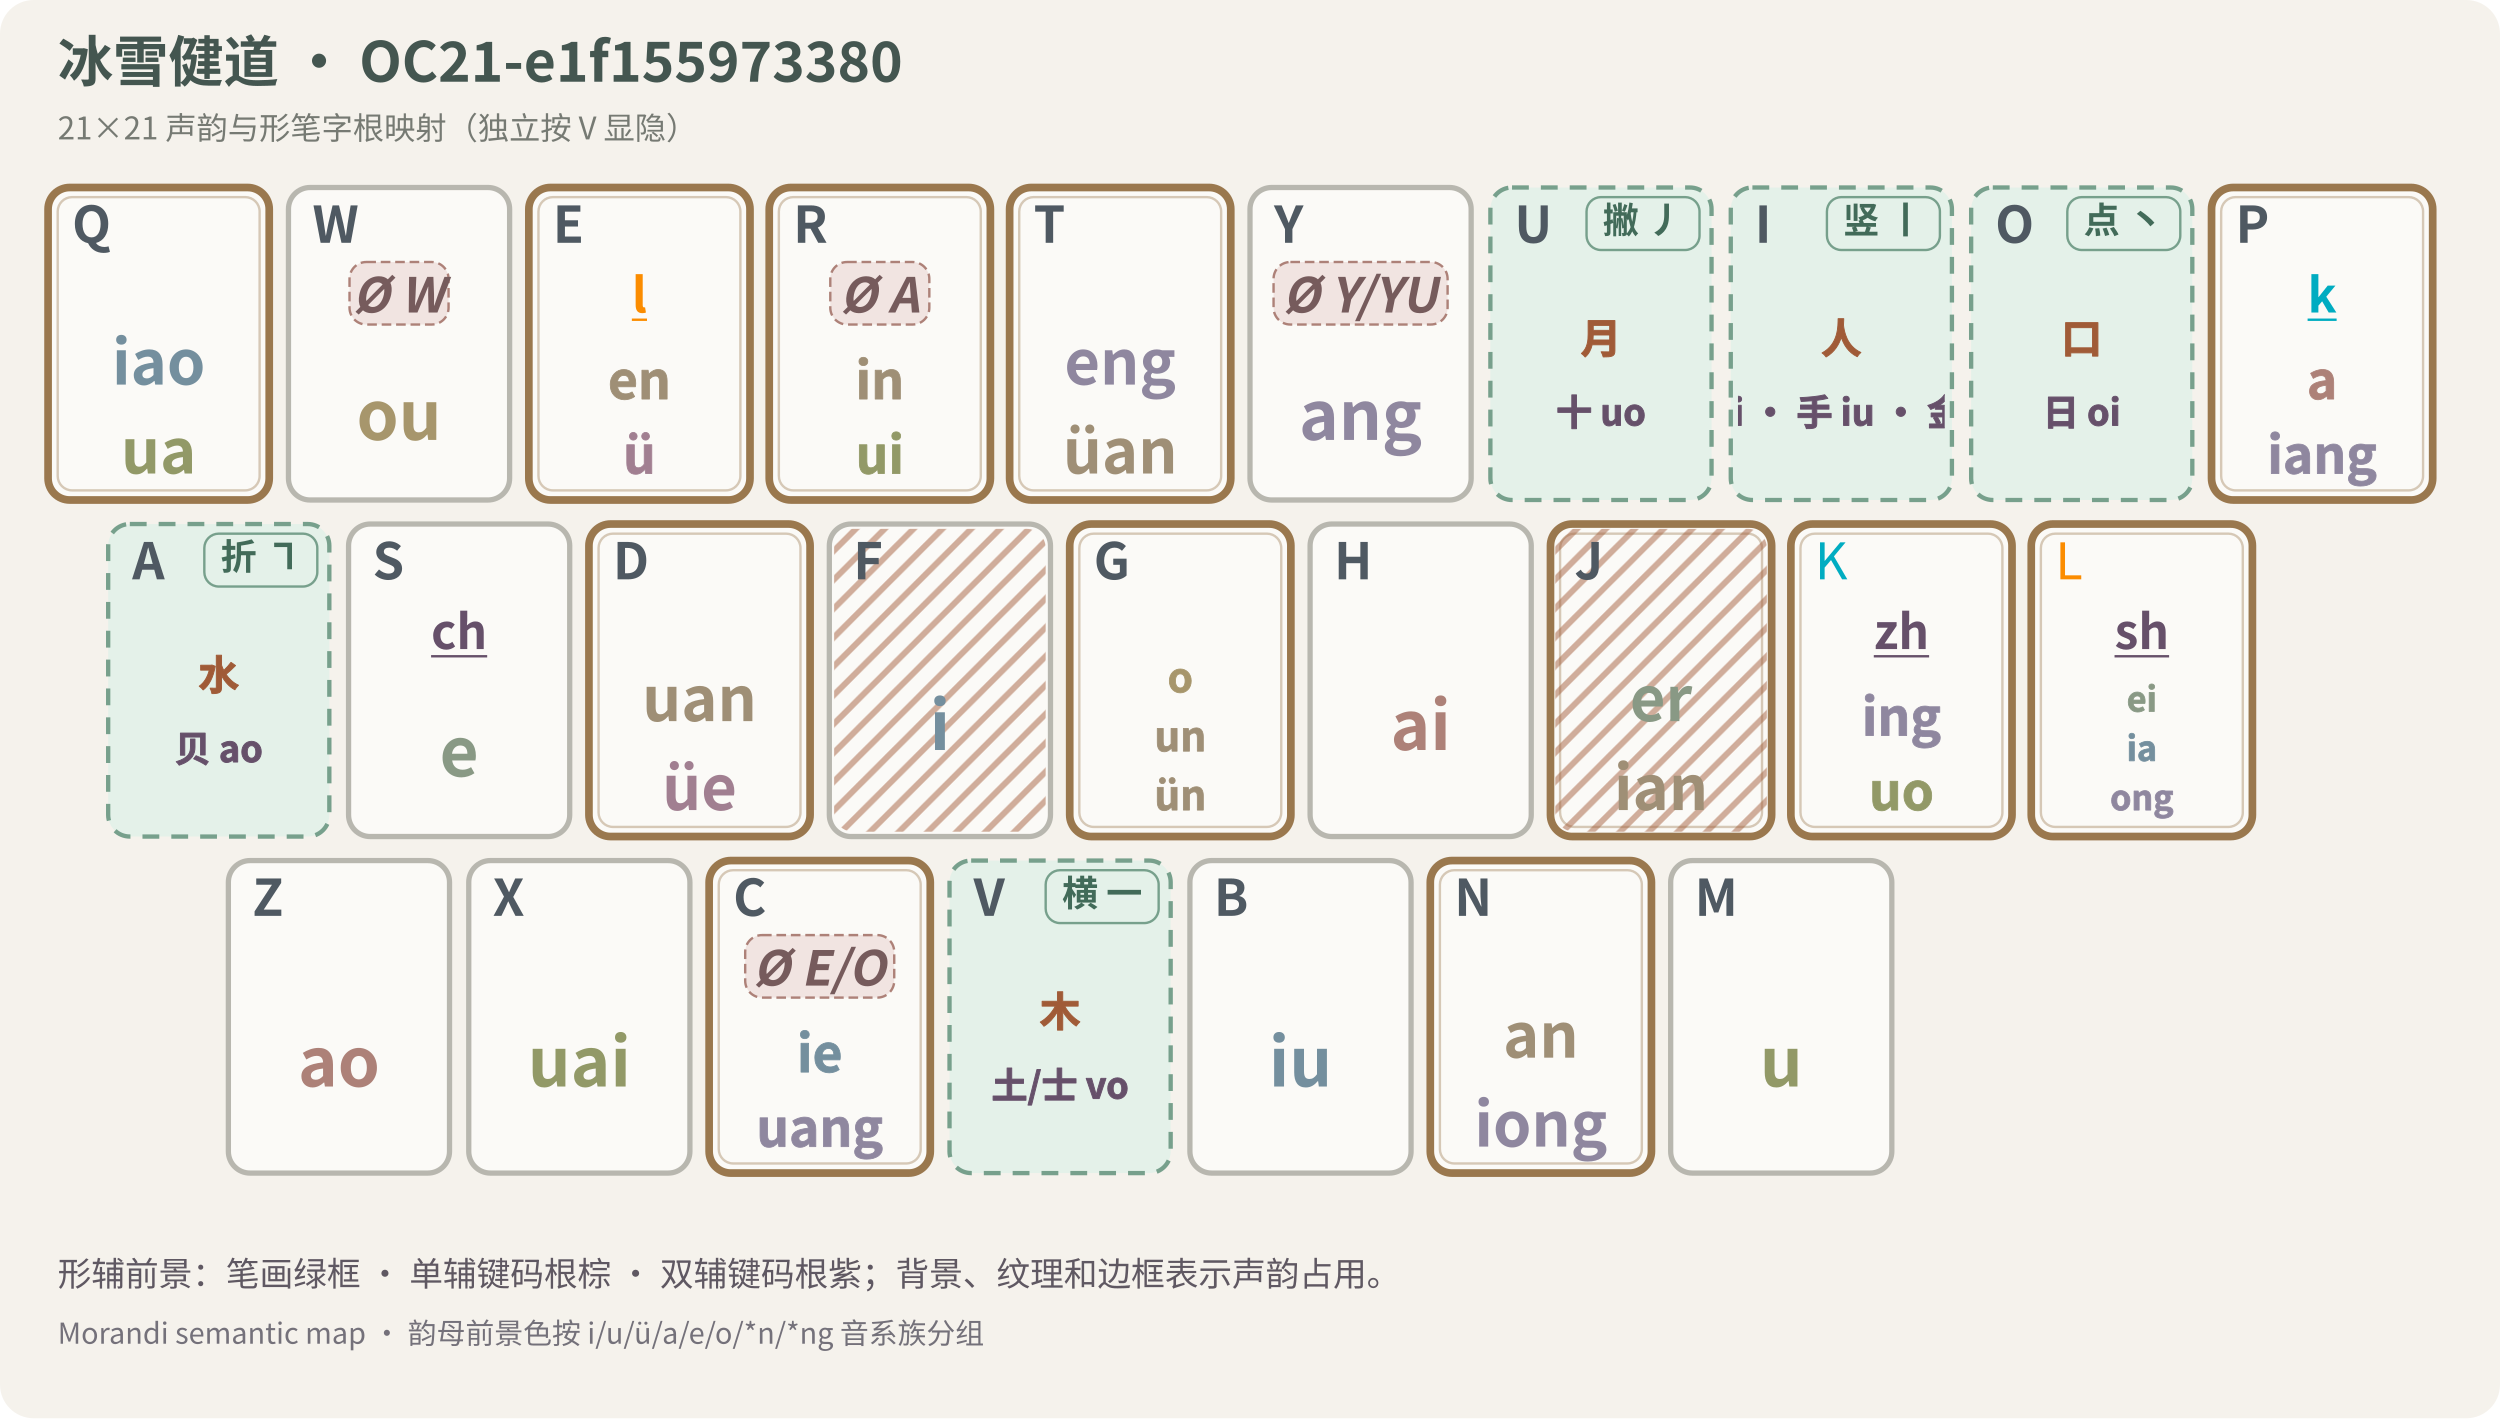
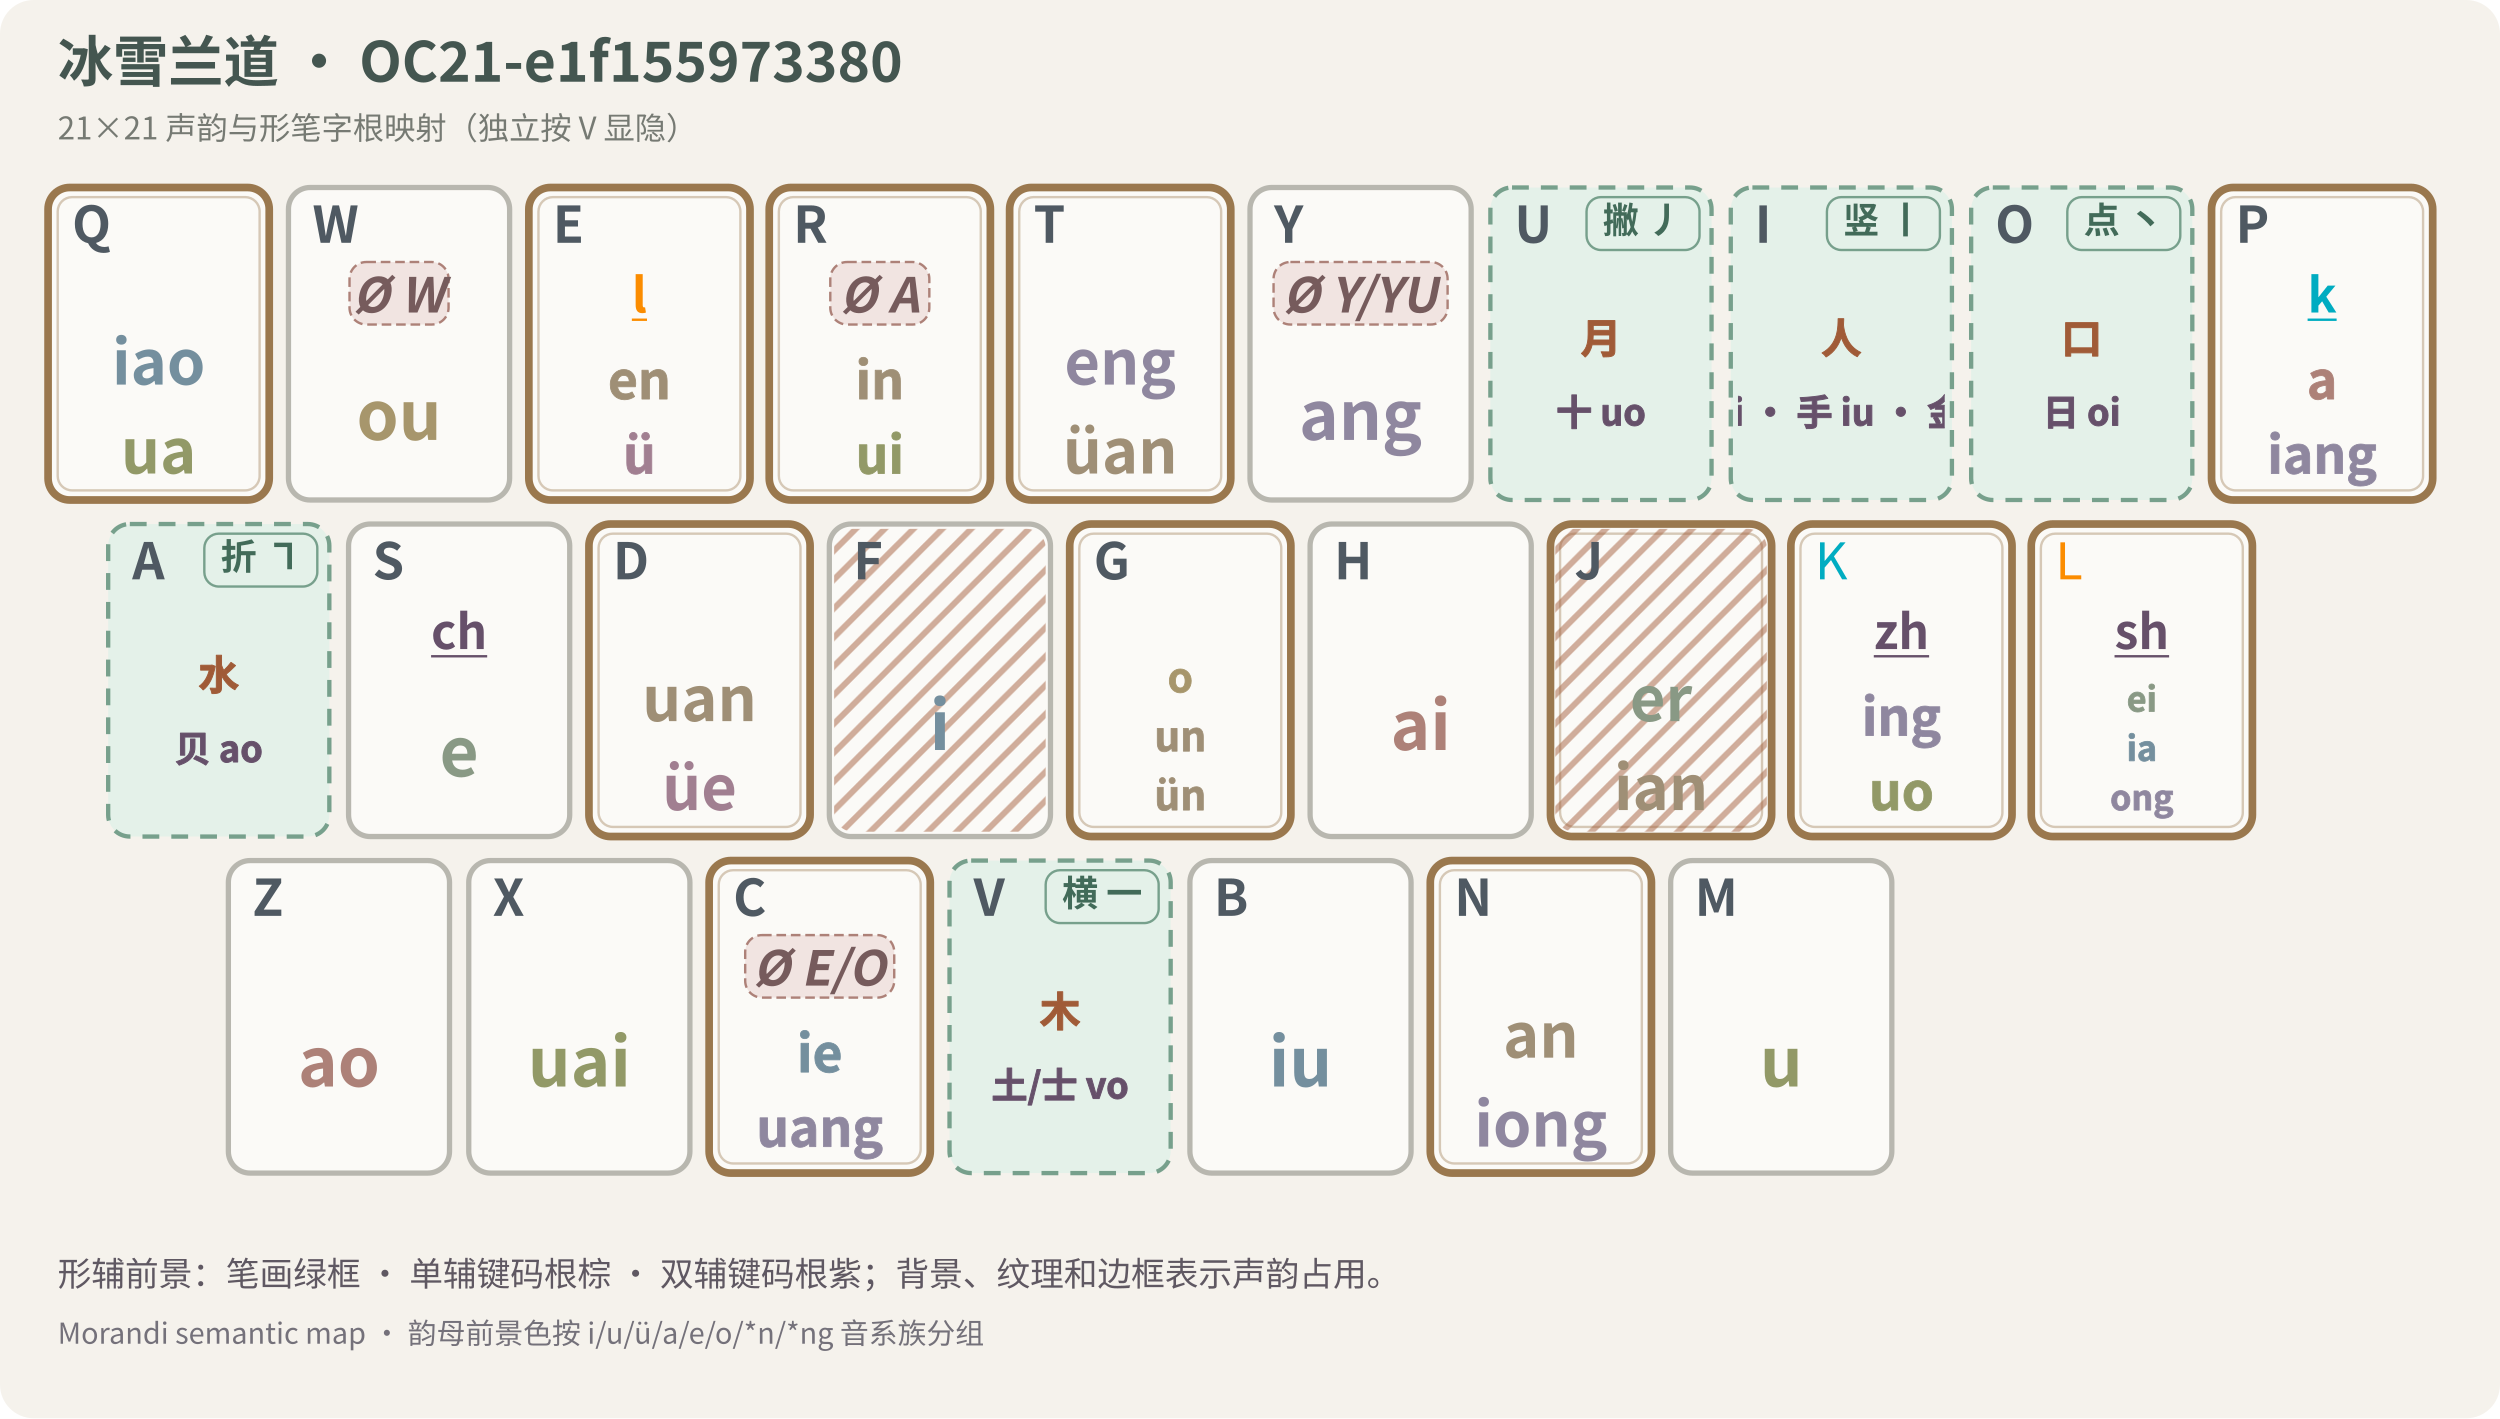
<svg xmlns="http://www.w3.org/2000/svg" class="keysvg nf4-keysvg" viewBox="0 0 1040 590" role="img" aria-labelledby="title desc">
  <defs>
    <pattern id="nf4-both" width="12" height="12" patternUnits="userSpaceOnUse">
      <rect width="12" height="12" fill="#fbfaf7" />
    </pattern>
    <pattern id="nf4-ionly" width="9" height="9" patternUnits="userSpaceOnUse">
      <rect width="9" height="9" fill="#e3eef4" />
      <path d="M2 0V9M7 0V9" stroke="#7399ad" stroke-opacity=".18" />
    </pattern>
    <pattern id="nf4-ronly" width="10" height="10" patternUnits="userSpaceOnUse">
      <rect width="10" height="10" fill="#f6ebd6" />
      <circle cx="3" cy="3" r="1.15" fill="#b39253" fill-opacity=".3" />
    </pattern>
    <pattern id="nf4-none" width="10" height="10" patternUnits="userSpaceOnUse">
      <rect width="10" height="10" fill="#eeece8" />
      <path d="M0 10L10 0" stroke="#aaa6a4" stroke-opacity=".14" />
    </pattern>
    <pattern id="nf4-multi" width="9" height="9" patternUnits="userSpaceOnUse">
      <rect width="9" height="9" fill="#f8efe2" />
      <path d="M-2 2L2-2M0 9L9 0M7 11L11 7" stroke="#9a784e" stroke-width="1.6" stroke-opacity=".27" />
    </pattern>
    <pattern id="nf4-anchor" width="12" height="12" patternUnits="userSpaceOnUse">
      <path d="M-3 3L3-3M0 12L12 0M9 15L15 9" stroke="#a05b37" stroke-width="2.5" stroke-opacity=".48" />
    </pattern>
  </defs>
  <rect width="1040" height="590" rx="14" fill="#f5f2ec" />
-   <text x="24" y="34" font-family="Microsoft YaHei UI, Noto Sans CJK SC, sans-serif" font-size="23" fill="#445650" text-anchor="start" font-weight="760">冰雪健道 · OC21-e1f155973380</text>
+   <text x="24" y="34" font-family="Microsoft YaHei UI, Noto Sans CJK SC, sans-serif" font-size="23" fill="#445650" text-anchor="start" font-weight="760">冰雪兰道 · OC21-e1f155973380</text>
  <text x="24" y="58" font-family="Microsoft YaHei UI, Noto Sans CJK SC, sans-serif" font-size="13" fill="#767a73" text-anchor="start" font-weight="500">21×21 声韵与形笔字根映射（独立按 V 显隐）</text>
  <g data-key="Q" data-role="sound" data-multi="true">
    <clipPath id="snow_jiandao-clip-0-0">
      <rect x="23" y="81" width="86" height="124" rx="7" />
    </clipPath>
    <rect x="20" y="78" width="92" height="130" rx="9" fill="#fbfaf7" stroke="#9a784e" stroke-width="3.2" />
    <rect x="24" y="82" width="84" height="122" rx="6" fill="none" stroke="#9a784e" stroke-opacity=".38" />
    <g clip-path="url(#snow_jiandao-clip-0-0)">
      <text x="30" y="101" font-family="Microsoft YaHei UI, Noto Sans CJK SC, sans-serif" font-size="21" fill="#4f5962" text-anchor="start" font-weight="800" data-key-label="true">Q</text>
      <text x="66" y="160" font-family="Microsoft YaHei UI, Noto Sans CJK SC, sans-serif" font-size="25.53" fill="#748f9e" text-anchor="middle" font-weight="600" data-final="iao">iao</text>
      <text x="66" y="197" font-family="Microsoft YaHei UI, Noto Sans CJK SC, sans-serif" font-size="25.53" fill="#929967" text-anchor="middle" font-weight="600" data-final="ua">ua</text>
    </g>
  </g>
  <g data-key="W" data-role="sound">
    <clipPath id="snow_jiandao-clip-0-1">
      <rect x="123" y="81" width="86" height="124" rx="7" />
    </clipPath>
    <rect x="120" y="78" width="92" height="130" rx="9" fill="#fbfaf7" stroke="#b8b7af" stroke-width="2.2" />
    <g clip-path="url(#snow_jiandao-clip-0-1)">
      <text x="130" y="101" font-family="Microsoft YaHei UI, Noto Sans CJK SC, sans-serif" font-size="21" fill="#4f5962" text-anchor="start" font-weight="800" data-key-label="true">W</text>
      <rect x="145.4" y="109" width="41.2" height="26" rx="7" fill="#f1e4e1" stroke="#ad8178" stroke-dasharray="4 2" />
      <text x="166" y="130" text-anchor="middle" font-family="Microsoft YaHei UI, Noto Sans CJK SC, sans-serif" font-size="20" font-weight="700" font-style="italic" fill="#765b5c">Ø W</text>
      <text x="166" y="183" font-family="Microsoft YaHei UI, Noto Sans CJK SC, sans-serif" font-size="28" fill="#a7966c" text-anchor="middle" font-weight="600" data-final="ou">ou</text>
    </g>
  </g>
  <g data-key="E" data-role="sound" data-multi="true">
    <clipPath id="snow_jiandao-clip-0-2">
      <rect x="223" y="81" width="86" height="124" rx="7" />
    </clipPath>
    <rect x="220" y="78" width="92" height="130" rx="9" fill="#fbfaf7" stroke="#9a784e" stroke-width="3.2" />
    <rect x="224" y="82" width="84" height="122" rx="6" fill="none" stroke="#9a784e" stroke-opacity=".38" />
    <g clip-path="url(#snow_jiandao-clip-0-2)">
      <text x="230" y="101" font-family="Microsoft YaHei UI, Noto Sans CJK SC, sans-serif" font-size="21" fill="#4f5962" text-anchor="start" font-weight="800" data-key-label="true">E</text>
      <text x="266" y="130" text-anchor="middle" font-family="Microsoft YaHei UI, Noto Sans CJK SC, sans-serif" font-size="20" font-weight="700" text-decoration="underline" fill="#fb8c00">l</text>
      <text x="266" y="166" font-family="Microsoft YaHei UI, Noto Sans CJK SC, sans-serif" font-size="21.39" fill="#9f8f76" text-anchor="middle" font-weight="800" data-final="en" paint-order="stroke" stroke="#9f8f76" stroke-width="0.35" stroke-linejoin="round">en</text>
      <text x="266" y="197" font-family="Microsoft YaHei UI, Noto Sans CJK SC, sans-serif" font-size="21.39" fill="#a17f91" text-anchor="middle" font-weight="800" data-final="v" paint-order="stroke" stroke="#a17f91" stroke-width="0.35" stroke-linejoin="round">ü</text>
    </g>
  </g>
  <g data-key="R" data-role="sound" data-multi="true">
    <clipPath id="snow_jiandao-clip-0-3">
      <rect x="323" y="81" width="86" height="124" rx="7" />
    </clipPath>
    <rect x="320" y="78" width="92" height="130" rx="9" fill="#fbfaf7" stroke="#9a784e" stroke-width="3.2" />
    <rect x="324" y="82" width="84" height="122" rx="6" fill="none" stroke="#9a784e" stroke-opacity=".38" />
    <g clip-path="url(#snow_jiandao-clip-0-3)">
      <text x="330" y="101" font-family="Microsoft YaHei UI, Noto Sans CJK SC, sans-serif" font-size="21" fill="#4f5962" text-anchor="start" font-weight="800" data-key-label="true">R</text>
      <rect x="345.4" y="109" width="41.2" height="26" rx="7" fill="#f1e4e1" stroke="#ad8178" stroke-dasharray="4 2" />
      <text x="366" y="130" text-anchor="middle" font-family="Microsoft YaHei UI, Noto Sans CJK SC, sans-serif" font-size="20" font-weight="700" font-style="italic" fill="#765b5c">Ø A</text>
      <text x="366" y="166" font-family="Microsoft YaHei UI, Noto Sans CJK SC, sans-serif" font-size="21.39" fill="#9f8f76" text-anchor="middle" font-weight="800" data-final="in" paint-order="stroke" stroke="#9f8f76" stroke-width="0.35" stroke-linejoin="round">in</text>
      <text x="366" y="197" font-family="Microsoft YaHei UI, Noto Sans CJK SC, sans-serif" font-size="21.39" fill="#929967" text-anchor="middle" font-weight="800" data-final="ui" paint-order="stroke" stroke="#929967" stroke-width="0.35" stroke-linejoin="round">ui</text>
    </g>
  </g>
  <g data-key="T" data-role="sound" data-multi="true">
    <clipPath id="snow_jiandao-clip-0-4">
      <rect x="423" y="81" width="86" height="124" rx="7" />
    </clipPath>
    <rect x="420" y="78" width="92" height="130" rx="9" fill="#fbfaf7" stroke="#9a784e" stroke-width="3.2" />
    <rect x="424" y="82" width="84" height="122" rx="6" fill="none" stroke="#9a784e" stroke-opacity=".38" />
    <g clip-path="url(#snow_jiandao-clip-0-4)">
      <text x="430" y="101" font-family="Microsoft YaHei UI, Noto Sans CJK SC, sans-serif" font-size="21" fill="#4f5962" text-anchor="start" font-weight="800" data-key-label="true">T</text>
      <text x="466" y="160" font-family="Microsoft YaHei UI, Noto Sans CJK SC, sans-serif" font-size="25.53" fill="#8f879f" text-anchor="middle" font-weight="600" data-final="eng">eng</text>
      <text x="466" y="197" font-family="Microsoft YaHei UI, Noto Sans CJK SC, sans-serif" font-size="25.53" fill="#9f8f76" text-anchor="middle" font-weight="600" data-final="van">üan</text>
    </g>
  </g>
  <g data-key="Y" data-role="sound">
    <clipPath id="snow_jiandao-clip-0-5">
      <rect x="523" y="81" width="86" height="124" rx="7" />
    </clipPath>
    <rect x="520" y="78" width="92" height="130" rx="9" fill="#fbfaf7" stroke="#b8b7af" stroke-width="2.2" />
    <g clip-path="url(#snow_jiandao-clip-0-5)">
      <text x="530" y="101" font-family="Microsoft YaHei UI, Noto Sans CJK SC, sans-serif" font-size="21" fill="#4f5962" text-anchor="start" font-weight="800" data-key-label="true">Y</text>
      <rect x="529.8" y="109" width="72.4" height="26" rx="7" fill="#f1e4e1" stroke="#ad8178" stroke-dasharray="4 2" />
      <text x="566" y="130" text-anchor="middle" font-family="Microsoft YaHei UI, Noto Sans CJK SC, sans-serif" font-size="20" font-weight="700" font-style="italic" fill="#765b5c">Ø Y/YU</text>
      <text x="566" y="183" font-family="Microsoft YaHei UI, Noto Sans CJK SC, sans-serif" font-size="28" fill="#8f879f" text-anchor="middle" font-weight="600" data-final="ang">ang</text>
    </g>
  </g>
  <g data-key="U" data-role="auxiliary-only">
    <clipPath id="snow_jiandao-clip-0-6">
      <rect x="623" y="81" width="86" height="124" rx="7" />
    </clipPath>
    <rect x="620" y="78" width="92" height="130" rx="9" fill="#e4f1e9" stroke="#77a08c" stroke-width="1.8" stroke-dasharray="7 5" />
    <g clip-path="url(#snow_jiandao-clip-0-6)">
      <text x="630" y="101" font-family="Microsoft YaHei UI, Noto Sans CJK SC, sans-serif" font-size="21" fill="#4f5962" text-anchor="start" font-weight="800" data-key-label="true">U</text>
      <g data-aux-badge="stroke">
        <rect x="660" y="82" width="47" height="22" rx="6" fill="#e4f1e9" stroke="#77a08c" />
        <text x="683.5" y="97" font-family="Microsoft YaHei UI, Noto Sans CJK SC, sans-serif" font-size="15" fill="#426b59" text-anchor="middle" font-weight="750" data-aux-kind="stroke">撇 丿</text>
      </g>
      <text x="666" y="147" font-family="Microsoft YaHei UI, Noto Sans CJK SC, sans-serif" font-size="17" fill="#a05b37" text-anchor="middle" font-weight="800" data-aux-kind="single-root" paint-order="stroke" stroke="#a05b37" stroke-width="0.4" stroke-linejoin="round">月</text>
      <text x="666" y="177" font-family="Microsoft YaHei UI, Noto Sans CJK SC, sans-serif" font-size="15" fill="#66506a" text-anchor="middle" font-weight="800" data-aux-kind="double-root" paint-order="stroke" stroke="#66506a" stroke-width="0.4" stroke-linejoin="round">十 uo</text>
    </g>
  </g>
  <g data-key="I" data-role="auxiliary-only">
    <clipPath id="snow_jiandao-clip-0-7">
      <rect x="723" y="81" width="86" height="124" rx="7" />
    </clipPath>
    <rect x="720" y="78" width="92" height="130" rx="9" fill="#e4f1e9" stroke="#77a08c" stroke-width="1.8" stroke-dasharray="7 5" />
    <g clip-path="url(#snow_jiandao-clip-0-7)">
      <text x="730" y="101" font-family="Microsoft YaHei UI, Noto Sans CJK SC, sans-serif" font-size="21" fill="#4f5962" text-anchor="start" font-weight="800" data-key-label="true">I</text>
      <g data-aux-badge="stroke">
        <rect x="760" y="82" width="47" height="22" rx="6" fill="#e4f1e9" stroke="#77a08c" />
        <text x="783.5" y="97" font-family="Microsoft YaHei UI, Noto Sans CJK SC, sans-serif" font-size="15" fill="#426b59" text-anchor="middle" font-weight="750" data-aux-kind="stroke">竖 丨</text>
      </g>
      <text x="766" y="147" font-family="Microsoft YaHei UI, Noto Sans CJK SC, sans-serif" font-size="17" fill="#a05b37" text-anchor="middle" font-weight="800" data-aux-kind="single-root" paint-order="stroke" stroke="#a05b37" stroke-width="0.4" stroke-linejoin="round">人</text>
      <text x="766" y="177" font-family="Microsoft YaHei UI, Noto Sans CJK SC, sans-serif" font-size="15" fill="#66506a" text-anchor="middle" font-weight="800" data-aux-kind="double-root" textLength="76" lengthAdjust="spacingAndGlyphs" paint-order="stroke" stroke="#66506a" stroke-width="0.4" stroke-linejoin="round">艹 ii · 手 iu · 金 io</text>
    </g>
  </g>
  <g data-key="O" data-role="auxiliary-only">
    <clipPath id="snow_jiandao-clip-0-8">
      <rect x="823" y="81" width="86" height="124" rx="7" />
    </clipPath>
    <rect x="820" y="78" width="92" height="130" rx="9" fill="#e4f1e9" stroke="#77a08c" stroke-width="1.8" stroke-dasharray="7 5" />
    <g clip-path="url(#snow_jiandao-clip-0-8)">
      <text x="830" y="101" font-family="Microsoft YaHei UI, Noto Sans CJK SC, sans-serif" font-size="21" fill="#4f5962" text-anchor="start" font-weight="800" data-key-label="true">O</text>
      <g data-aux-badge="stroke">
        <rect x="860" y="82" width="47" height="22" rx="6" fill="#e4f1e9" stroke="#77a08c" />
        <text x="883.5" y="97" font-family="Microsoft YaHei UI, Noto Sans CJK SC, sans-serif" font-size="15" fill="#426b59" text-anchor="middle" font-weight="750" data-aux-kind="stroke">点 丶</text>
      </g>
      <text x="866" y="147" font-family="Microsoft YaHei UI, Noto Sans CJK SC, sans-serif" font-size="17" fill="#a05b37" text-anchor="middle" font-weight="800" data-aux-kind="single-root" paint-order="stroke" stroke="#a05b37" stroke-width="0.4" stroke-linejoin="round">口</text>
      <text x="866" y="177" font-family="Microsoft YaHei UI, Noto Sans CJK SC, sans-serif" font-size="15" fill="#66506a" text-anchor="middle" font-weight="800" data-aux-kind="double-root" paint-order="stroke" stroke="#66506a" stroke-width="0.4" stroke-linejoin="round">日 oi</text>
    </g>
  </g>
  <g data-key="P" data-role="sound" data-multi="true">
    <clipPath id="snow_jiandao-clip-0-9">
      <rect x="923" y="81" width="86" height="124" rx="7" />
    </clipPath>
    <rect x="920" y="78" width="92" height="130" rx="9" fill="#fbfaf7" stroke="#9a784e" stroke-width="3.2" />
    <rect x="924" y="82" width="84" height="122" rx="6" fill="none" stroke="#9a784e" stroke-opacity=".38" />
    <g clip-path="url(#snow_jiandao-clip-0-9)">
      <text x="930" y="101" font-family="Microsoft YaHei UI, Noto Sans CJK SC, sans-serif" font-size="21" fill="#4f5962" text-anchor="start" font-weight="800" data-key-label="true">P</text>
      <text x="966" y="130" text-anchor="middle" font-family="Microsoft YaHei UI, Noto Sans CJK SC, sans-serif" font-size="20" font-weight="700" text-decoration="underline" fill="#00acc1">k</text>
      <text x="966" y="166" font-family="Microsoft YaHei UI, Noto Sans CJK SC, sans-serif" font-size="21.39" fill="#ad8178" text-anchor="middle" font-weight="800" data-final="a" paint-order="stroke" stroke="#ad8178" stroke-width="0.35" stroke-linejoin="round">a</text>
      <text x="966" y="197" font-family="Microsoft YaHei UI, Noto Sans CJK SC, sans-serif" font-size="21.39" fill="#8f879f" text-anchor="middle" font-weight="800" data-final="iang" paint-order="stroke" stroke="#8f879f" stroke-width="0.35" stroke-linejoin="round">iang</text>
    </g>
  </g>
  <g data-key="A" data-role="auxiliary-only">
    <clipPath id="snow_jiandao-clip-1-0">
      <rect x="48" y="221" width="86" height="124" rx="7" />
    </clipPath>
    <rect x="45" y="218" width="92" height="130" rx="9" fill="#e4f1e9" stroke="#77a08c" stroke-width="1.8" stroke-dasharray="7 5" />
    <g clip-path="url(#snow_jiandao-clip-1-0)">
      <text x="55" y="241" font-family="Microsoft YaHei UI, Noto Sans CJK SC, sans-serif" font-size="21" fill="#4f5962" text-anchor="start" font-weight="800" data-key-label="true">A</text>
      <g data-aux-badge="stroke">
        <rect x="85" y="222" width="47" height="22" rx="6" fill="#e4f1e9" stroke="#77a08c" />
        <text x="108.5" y="237" font-family="Microsoft YaHei UI, Noto Sans CJK SC, sans-serif" font-size="15" fill="#426b59" text-anchor="middle" font-weight="750" data-aux-kind="stroke">折 ㇕</text>
      </g>
      <text x="91" y="287" font-family="Microsoft YaHei UI, Noto Sans CJK SC, sans-serif" font-size="17" fill="#a05b37" text-anchor="middle" font-weight="800" data-aux-kind="single-root" paint-order="stroke" stroke="#a05b37" stroke-width="0.4" stroke-linejoin="round">水</text>
      <text x="91" y="317" font-family="Microsoft YaHei UI, Noto Sans CJK SC, sans-serif" font-size="15" fill="#66506a" text-anchor="middle" font-weight="800" data-aux-kind="double-root" paint-order="stroke" stroke="#66506a" stroke-width="0.4" stroke-linejoin="round">贝 ao</text>
    </g>
  </g>
  <g data-key="S" data-role="sound">
    <clipPath id="snow_jiandao-clip-1-1">
      <rect x="148" y="221" width="86" height="124" rx="7" />
    </clipPath>
    <rect x="145" y="218" width="92" height="130" rx="9" fill="#fbfaf7" stroke="#b8b7af" stroke-width="2.2" />
    <g clip-path="url(#snow_jiandao-clip-1-1)">
      <text x="155" y="241" font-family="Microsoft YaHei UI, Noto Sans CJK SC, sans-serif" font-size="21" fill="#4f5962" text-anchor="start" font-weight="800" data-key-label="true">S</text>
      <text x="191" y="270" text-anchor="middle" font-family="Microsoft YaHei UI, Noto Sans CJK SC, sans-serif" font-size="20" font-weight="700" text-decoration="underline" fill="#66506a">ch</text>
      <text x="191" y="323" font-family="Microsoft YaHei UI, Noto Sans CJK SC, sans-serif" font-size="28" fill="#899985" text-anchor="middle" font-weight="600" data-final="e">e</text>
    </g>
  </g>
  <g data-key="D" data-role="sound" data-multi="true">
    <clipPath id="snow_jiandao-clip-1-2">
      <rect x="248" y="221" width="86" height="124" rx="7" />
    </clipPath>
    <rect x="245" y="218" width="92" height="130" rx="9" fill="#fbfaf7" stroke="#9a784e" stroke-width="3.2" />
    <rect x="249" y="222" width="84" height="122" rx="6" fill="none" stroke="#9a784e" stroke-opacity=".38" />
    <g clip-path="url(#snow_jiandao-clip-1-2)">
      <text x="255" y="241" font-family="Microsoft YaHei UI, Noto Sans CJK SC, sans-serif" font-size="21" fill="#4f5962" text-anchor="start" font-weight="800" data-key-label="true">D</text>
      <text x="291" y="300" font-family="Microsoft YaHei UI, Noto Sans CJK SC, sans-serif" font-size="25.53" fill="#9f8f76" text-anchor="middle" font-weight="600" data-final="uan">uan</text>
      <text x="291" y="337" font-family="Microsoft YaHei UI, Noto Sans CJK SC, sans-serif" font-size="25.53" fill="#a17f91" text-anchor="middle" font-weight="600" data-final="ve">üe</text>
    </g>
  </g>
  <g data-key="F" data-role="sound">
    <clipPath id="snow_jiandao-clip-1-3">
      <rect x="348" y="221" width="86" height="124" rx="7" />
    </clipPath>
    <rect x="345" y="218" width="92" height="130" rx="9" fill="#fbfaf7" stroke="#b8b7af" stroke-width="2.2" />
    <rect x="347" y="220" width="88" height="126" rx="8" fill="url(#nf4-anchor)" pointer-events="none" />
    <g clip-path="url(#snow_jiandao-clip-1-3)">
      <text x="355" y="241" font-family="Microsoft YaHei UI, Noto Sans CJK SC, sans-serif" font-size="21" fill="#4f5962" text-anchor="start" font-weight="800" data-key-label="true">F</text>
      <text x="391" y="312" font-family="Microsoft YaHei UI, Noto Sans CJK SC, sans-serif" font-size="28" fill="#748f9e" text-anchor="middle" font-weight="600" data-final="i">i</text>
    </g>
  </g>
  <g data-key="G" data-role="sound" data-multi="true">
    <clipPath id="snow_jiandao-clip-1-4">
      <rect x="448" y="221" width="86" height="124" rx="7" />
    </clipPath>
    <rect x="445" y="218" width="92" height="130" rx="9" fill="#fbfaf7" stroke="#9a784e" stroke-width="3.2" />
    <rect x="449" y="222" width="84" height="122" rx="6" fill="none" stroke="#9a784e" stroke-opacity=".38" />
    <g clip-path="url(#snow_jiandao-clip-1-4)">
      <text x="455" y="241" font-family="Microsoft YaHei UI, Noto Sans CJK SC, sans-serif" font-size="21" fill="#4f5962" text-anchor="start" font-weight="800" data-key-label="true">G</text>
      <text x="491" y="288" font-family="Microsoft YaHei UI, Noto Sans CJK SC, sans-serif" font-size="16.905" fill="#a7966c" text-anchor="middle" font-weight="800" data-final="o" paint-order="stroke" stroke="#a7966c" stroke-width="0.35" stroke-linejoin="round">o</text>
      <text x="491" y="312.5" font-family="Microsoft YaHei UI, Noto Sans CJK SC, sans-serif" font-size="16.905" fill="#9f8f76" text-anchor="middle" font-weight="800" data-final="un" paint-order="stroke" stroke="#9f8f76" stroke-width="0.35" stroke-linejoin="round">un</text>
      <text x="491" y="337" font-family="Microsoft YaHei UI, Noto Sans CJK SC, sans-serif" font-size="16.905" fill="#9f8f76" text-anchor="middle" font-weight="800" data-final="vn" paint-order="stroke" stroke="#9f8f76" stroke-width="0.35" stroke-linejoin="round">ün</text>
    </g>
  </g>
  <g data-key="H" data-role="sound">
    <clipPath id="snow_jiandao-clip-1-5">
      <rect x="548" y="221" width="86" height="124" rx="7" />
    </clipPath>
    <rect x="545" y="218" width="92" height="130" rx="9" fill="#fbfaf7" stroke="#b8b7af" stroke-width="2.2" />
    <g clip-path="url(#snow_jiandao-clip-1-5)">
      <text x="555" y="241" font-family="Microsoft YaHei UI, Noto Sans CJK SC, sans-serif" font-size="21" fill="#4f5962" text-anchor="start" font-weight="800" data-key-label="true">H</text>
      <text x="591" y="312" font-family="Microsoft YaHei UI, Noto Sans CJK SC, sans-serif" font-size="28" fill="#ad8178" text-anchor="middle" font-weight="600" data-final="ai">ai</text>
    </g>
  </g>
  <g data-key="J" data-role="sound" data-multi="true">
    <clipPath id="snow_jiandao-clip-1-6">
      <rect x="648" y="221" width="86" height="124" rx="7" />
    </clipPath>
    <rect x="645" y="218" width="92" height="130" rx="9" fill="#fbfaf7" stroke="#9a784e" stroke-width="3.2" />
    <rect x="649" y="222" width="84" height="122" rx="6" fill="none" stroke="#9a784e" stroke-opacity=".38" />
    <rect x="647" y="220" width="88" height="126" rx="8" fill="url(#nf4-anchor)" pointer-events="none" />
    <g clip-path="url(#snow_jiandao-clip-1-6)">
      <text x="655" y="241" font-family="Microsoft YaHei UI, Noto Sans CJK SC, sans-serif" font-size="21" fill="#4f5962" text-anchor="start" font-weight="800" data-key-label="true">J</text>
      <text x="691" y="300" font-family="Microsoft YaHei UI, Noto Sans CJK SC, sans-serif" font-size="25.53" fill="#899985" text-anchor="middle" font-weight="600" data-final="er">er</text>
      <text x="691" y="337" font-family="Microsoft YaHei UI, Noto Sans CJK SC, sans-serif" font-size="25.53" fill="#9f8f76" text-anchor="middle" font-weight="600" data-final="ian">ian</text>
    </g>
  </g>
  <g data-key="K" data-role="sound" data-multi="true">
    <clipPath id="snow_jiandao-clip-1-7">
      <rect x="748" y="221" width="86" height="124" rx="7" />
    </clipPath>
    <rect x="745" y="218" width="92" height="130" rx="9" fill="#fbfaf7" stroke="#9a784e" stroke-width="3.2" />
    <rect x="749" y="222" width="84" height="122" rx="6" fill="none" stroke="#9a784e" stroke-opacity=".38" />
    <g clip-path="url(#snow_jiandao-clip-1-7)">
      <text x="755" y="241" font-family="Microsoft YaHei UI, Noto Sans CJK SC, sans-serif" font-size="21" fill="#00acc1" text-anchor="start" font-weight="500" data-key-label="true">K</text>
      <text x="791" y="270" text-anchor="middle" font-family="Microsoft YaHei UI, Noto Sans CJK SC, sans-serif" font-size="20" font-weight="700" text-decoration="underline" fill="#66506a">zh</text>
      <text x="791" y="306" font-family="Microsoft YaHei UI, Noto Sans CJK SC, sans-serif" font-size="21.39" fill="#8f879f" text-anchor="middle" font-weight="800" data-final="ing" paint-order="stroke" stroke="#8f879f" stroke-width="0.35" stroke-linejoin="round">ing</text>
      <text x="791" y="337" font-family="Microsoft YaHei UI, Noto Sans CJK SC, sans-serif" font-size="21.39" fill="#929967" text-anchor="middle" font-weight="800" data-final="uo" paint-order="stroke" stroke="#929967" stroke-width="0.35" stroke-linejoin="round">uo</text>
    </g>
  </g>
  <g data-key="L" data-role="sound" data-multi="true">
    <clipPath id="snow_jiandao-clip-1-8">
      <rect x="848" y="221" width="86" height="124" rx="7" />
    </clipPath>
    <rect x="845" y="218" width="92" height="130" rx="9" fill="#fbfaf7" stroke="#9a784e" stroke-width="3.2" />
    <rect x="849" y="222" width="84" height="122" rx="6" fill="none" stroke="#9a784e" stroke-opacity=".38" />
    <g clip-path="url(#snow_jiandao-clip-1-8)">
      <text x="855" y="241" font-family="Microsoft YaHei UI, Noto Sans CJK SC, sans-serif" font-size="21" fill="#fb8c00" text-anchor="start" font-weight="500" data-key-label="true">L</text>
      <text x="891" y="270" text-anchor="middle" font-family="Microsoft YaHei UI, Noto Sans CJK SC, sans-serif" font-size="20" font-weight="700" text-decoration="underline" fill="#66506a">sh</text>
      <text x="891" y="296" font-family="Microsoft YaHei UI, Noto Sans CJK SC, sans-serif" font-size="14.145" fill="#899985" text-anchor="middle" font-weight="800" data-final="ei" paint-order="stroke" stroke="#899985" stroke-width="0.35" stroke-linejoin="round">ei</text>
      <text x="891" y="316.5" font-family="Microsoft YaHei UI, Noto Sans CJK SC, sans-serif" font-size="14.145" fill="#748f9e" text-anchor="middle" font-weight="800" data-final="ia" paint-order="stroke" stroke="#748f9e" stroke-width="0.35" stroke-linejoin="round">ia</text>
      <text x="891" y="337" font-family="Microsoft YaHei UI, Noto Sans CJK SC, sans-serif" font-size="14.145" fill="#8f879f" text-anchor="middle" font-weight="800" data-final="ong" paint-order="stroke" stroke="#8f879f" stroke-width="0.35" stroke-linejoin="round">ong</text>
    </g>
  </g>
  <g data-key="Z" data-role="sound">
    <clipPath id="snow_jiandao-clip-2-0">
      <rect x="98" y="361" width="86" height="124" rx="7" />
    </clipPath>
    <rect x="95" y="358" width="92" height="130" rx="9" fill="#fbfaf7" stroke="#b8b7af" stroke-width="2.2" />
    <g clip-path="url(#snow_jiandao-clip-2-0)">
      <text x="105" y="381" font-family="Microsoft YaHei UI, Noto Sans CJK SC, sans-serif" font-size="21" fill="#4f5962" text-anchor="start" font-weight="800" data-key-label="true">Z</text>
      <text x="141" y="452" font-family="Microsoft YaHei UI, Noto Sans CJK SC, sans-serif" font-size="28" fill="#ad8178" text-anchor="middle" font-weight="600" data-final="ao">ao</text>
    </g>
  </g>
  <g data-key="X" data-role="sound">
    <clipPath id="snow_jiandao-clip-2-1">
      <rect x="198" y="361" width="86" height="124" rx="7" />
    </clipPath>
    <rect x="195" y="358" width="92" height="130" rx="9" fill="#fbfaf7" stroke="#b8b7af" stroke-width="2.2" />
    <g clip-path="url(#snow_jiandao-clip-2-1)">
      <text x="205" y="381" font-family="Microsoft YaHei UI, Noto Sans CJK SC, sans-serif" font-size="21" fill="#4f5962" text-anchor="start" font-weight="800" data-key-label="true">X</text>
      <text x="241" y="452" font-family="Microsoft YaHei UI, Noto Sans CJK SC, sans-serif" font-size="28" fill="#929967" text-anchor="middle" font-weight="600" data-final="uai">uai</text>
    </g>
  </g>
  <g data-key="C" data-role="sound" data-multi="true">
    <clipPath id="snow_jiandao-clip-2-2">
      <rect x="298" y="361" width="86" height="124" rx="7" />
    </clipPath>
    <rect x="295" y="358" width="92" height="130" rx="9" fill="#fbfaf7" stroke="#9a784e" stroke-width="3.2" />
    <rect x="299" y="362" width="84" height="122" rx="6" fill="none" stroke="#9a784e" stroke-opacity=".38" />
    <g clip-path="url(#snow_jiandao-clip-2-2)">
      <text x="305" y="381" font-family="Microsoft YaHei UI, Noto Sans CJK SC, sans-serif" font-size="21" fill="#4f5962" text-anchor="start" font-weight="800" data-key-label="true">C</text>
      <rect x="310" y="389" width="62" height="26" rx="7" fill="#f1e4e1" stroke="#ad8178" stroke-dasharray="4 2" />
      <text x="341" y="410" text-anchor="middle" font-family="Microsoft YaHei UI, Noto Sans CJK SC, sans-serif" font-size="20" font-weight="700" font-style="italic" fill="#765b5c">Ø E/O</text>
      <text x="341" y="446" font-family="Microsoft YaHei UI, Noto Sans CJK SC, sans-serif" font-size="21.39" fill="#748f9e" text-anchor="middle" font-weight="800" data-final="ie" paint-order="stroke" stroke="#748f9e" stroke-width="0.35" stroke-linejoin="round">ie</text>
      <text x="341" y="477" font-family="Microsoft YaHei UI, Noto Sans CJK SC, sans-serif" font-size="21.39" fill="#8f879f" text-anchor="middle" font-weight="800" data-final="uang" paint-order="stroke" stroke="#8f879f" stroke-width="0.35" stroke-linejoin="round">uang</text>
    </g>
  </g>
  <g data-key="V" data-role="auxiliary-only">
    <clipPath id="snow_jiandao-clip-2-3">
      <rect x="398" y="361" width="86" height="124" rx="7" />
    </clipPath>
    <rect x="395" y="358" width="92" height="130" rx="9" fill="#e4f1e9" stroke="#77a08c" stroke-width="1.8" stroke-dasharray="7 5" />
    <g clip-path="url(#snow_jiandao-clip-2-3)">
      <text x="405" y="381" font-family="Microsoft YaHei UI, Noto Sans CJK SC, sans-serif" font-size="21" fill="#4f5962" text-anchor="start" font-weight="800" data-key-label="true">V</text>
      <g data-aux-badge="stroke">
        <rect x="435" y="362" width="47" height="22" rx="6" fill="#e4f1e9" stroke="#77a08c" />
        <text x="458.5" y="377" font-family="Microsoft YaHei UI, Noto Sans CJK SC, sans-serif" font-size="15" fill="#426b59" text-anchor="middle" font-weight="750" data-aux-kind="stroke">横 一</text>
      </g>
      <text x="441" y="427" font-family="Microsoft YaHei UI, Noto Sans CJK SC, sans-serif" font-size="17" fill="#a05b37" text-anchor="middle" font-weight="800" data-aux-kind="single-root" paint-order="stroke" stroke="#a05b37" stroke-width="0.4" stroke-linejoin="round">木</text>
      <text x="441" y="457" font-family="Microsoft YaHei UI, Noto Sans CJK SC, sans-serif" font-size="15" fill="#66506a" text-anchor="middle" font-weight="800" data-aux-kind="double-root" paint-order="stroke" stroke="#66506a" stroke-width="0.4" stroke-linejoin="round">土/士 vo</text>
    </g>
  </g>
  <g data-key="B" data-role="sound">
    <clipPath id="snow_jiandao-clip-2-4">
      <rect x="498" y="361" width="86" height="124" rx="7" />
    </clipPath>
    <rect x="495" y="358" width="92" height="130" rx="9" fill="#fbfaf7" stroke="#b8b7af" stroke-width="2.2" />
    <g clip-path="url(#snow_jiandao-clip-2-4)">
      <text x="505" y="381" font-family="Microsoft YaHei UI, Noto Sans CJK SC, sans-serif" font-size="21" fill="#4f5962" text-anchor="start" font-weight="800" data-key-label="true">B</text>
      <text x="541" y="452" font-family="Microsoft YaHei UI, Noto Sans CJK SC, sans-serif" font-size="28" fill="#748f9e" text-anchor="middle" font-weight="600" data-final="iu">iu</text>
    </g>
  </g>
  <g data-key="N" data-role="sound" data-multi="true">
    <clipPath id="snow_jiandao-clip-2-5">
      <rect x="598" y="361" width="86" height="124" rx="7" />
    </clipPath>
    <rect x="595" y="358" width="92" height="130" rx="9" fill="#fbfaf7" stroke="#9a784e" stroke-width="3.2" />
    <rect x="599" y="362" width="84" height="122" rx="6" fill="none" stroke="#9a784e" stroke-opacity=".38" />
    <g clip-path="url(#snow_jiandao-clip-2-5)">
      <text x="605" y="381" font-family="Microsoft YaHei UI, Noto Sans CJK SC, sans-serif" font-size="21" fill="#4f5962" text-anchor="start" font-weight="800" data-key-label="true">N</text>
      <text x="641" y="440" font-family="Microsoft YaHei UI, Noto Sans CJK SC, sans-serif" font-size="25.53" fill="#9f8f76" text-anchor="middle" font-weight="600" data-final="an">an</text>
      <text x="641" y="477" font-family="Microsoft YaHei UI, Noto Sans CJK SC, sans-serif" font-size="25.53" fill="#8f879f" text-anchor="middle" font-weight="600" data-final="iong">iong</text>
    </g>
  </g>
  <g data-key="M" data-role="sound">
    <clipPath id="snow_jiandao-clip-2-6">
      <rect x="698" y="361" width="86" height="124" rx="7" />
    </clipPath>
    <rect x="695" y="358" width="92" height="130" rx="9" fill="#fbfaf7" stroke="#b8b7af" stroke-width="2.2" />
    <g clip-path="url(#snow_jiandao-clip-2-6)">
      <text x="705" y="381" font-family="Microsoft YaHei UI, Noto Sans CJK SC, sans-serif" font-size="21" fill="#4f5962" text-anchor="start" font-weight="800" data-key-label="true">M</text>
      <text x="741" y="452" font-family="Microsoft YaHei UI, Noto Sans CJK SC, sans-serif" font-size="28" fill="#929967" text-anchor="middle" font-weight="600" data-final="u">u</text>
    </g>
  </g>
  <text x="24" y="535" font-family="Microsoft YaHei UI, Noto Sans CJK SC, sans-serif" font-size="14" fill="#5f5862" text-anchor="start" font-weight="500">形辅前景：笔画绿框 · 单辅键码根棕 · 双辅键码根紫；背景、纹理和边框表示声韵占用。</text>
  <text x="24" y="559" font-family="Microsoft YaHei UI, Noto Sans CJK SC, sans-serif" font-size="12" fill="#74717a" text-anchor="start" font-weight="500">Morandi semantic map · 韵母前景色按 i/u/ü/a/e/o/*n/*ng 音系族分组</text>
</svg>
